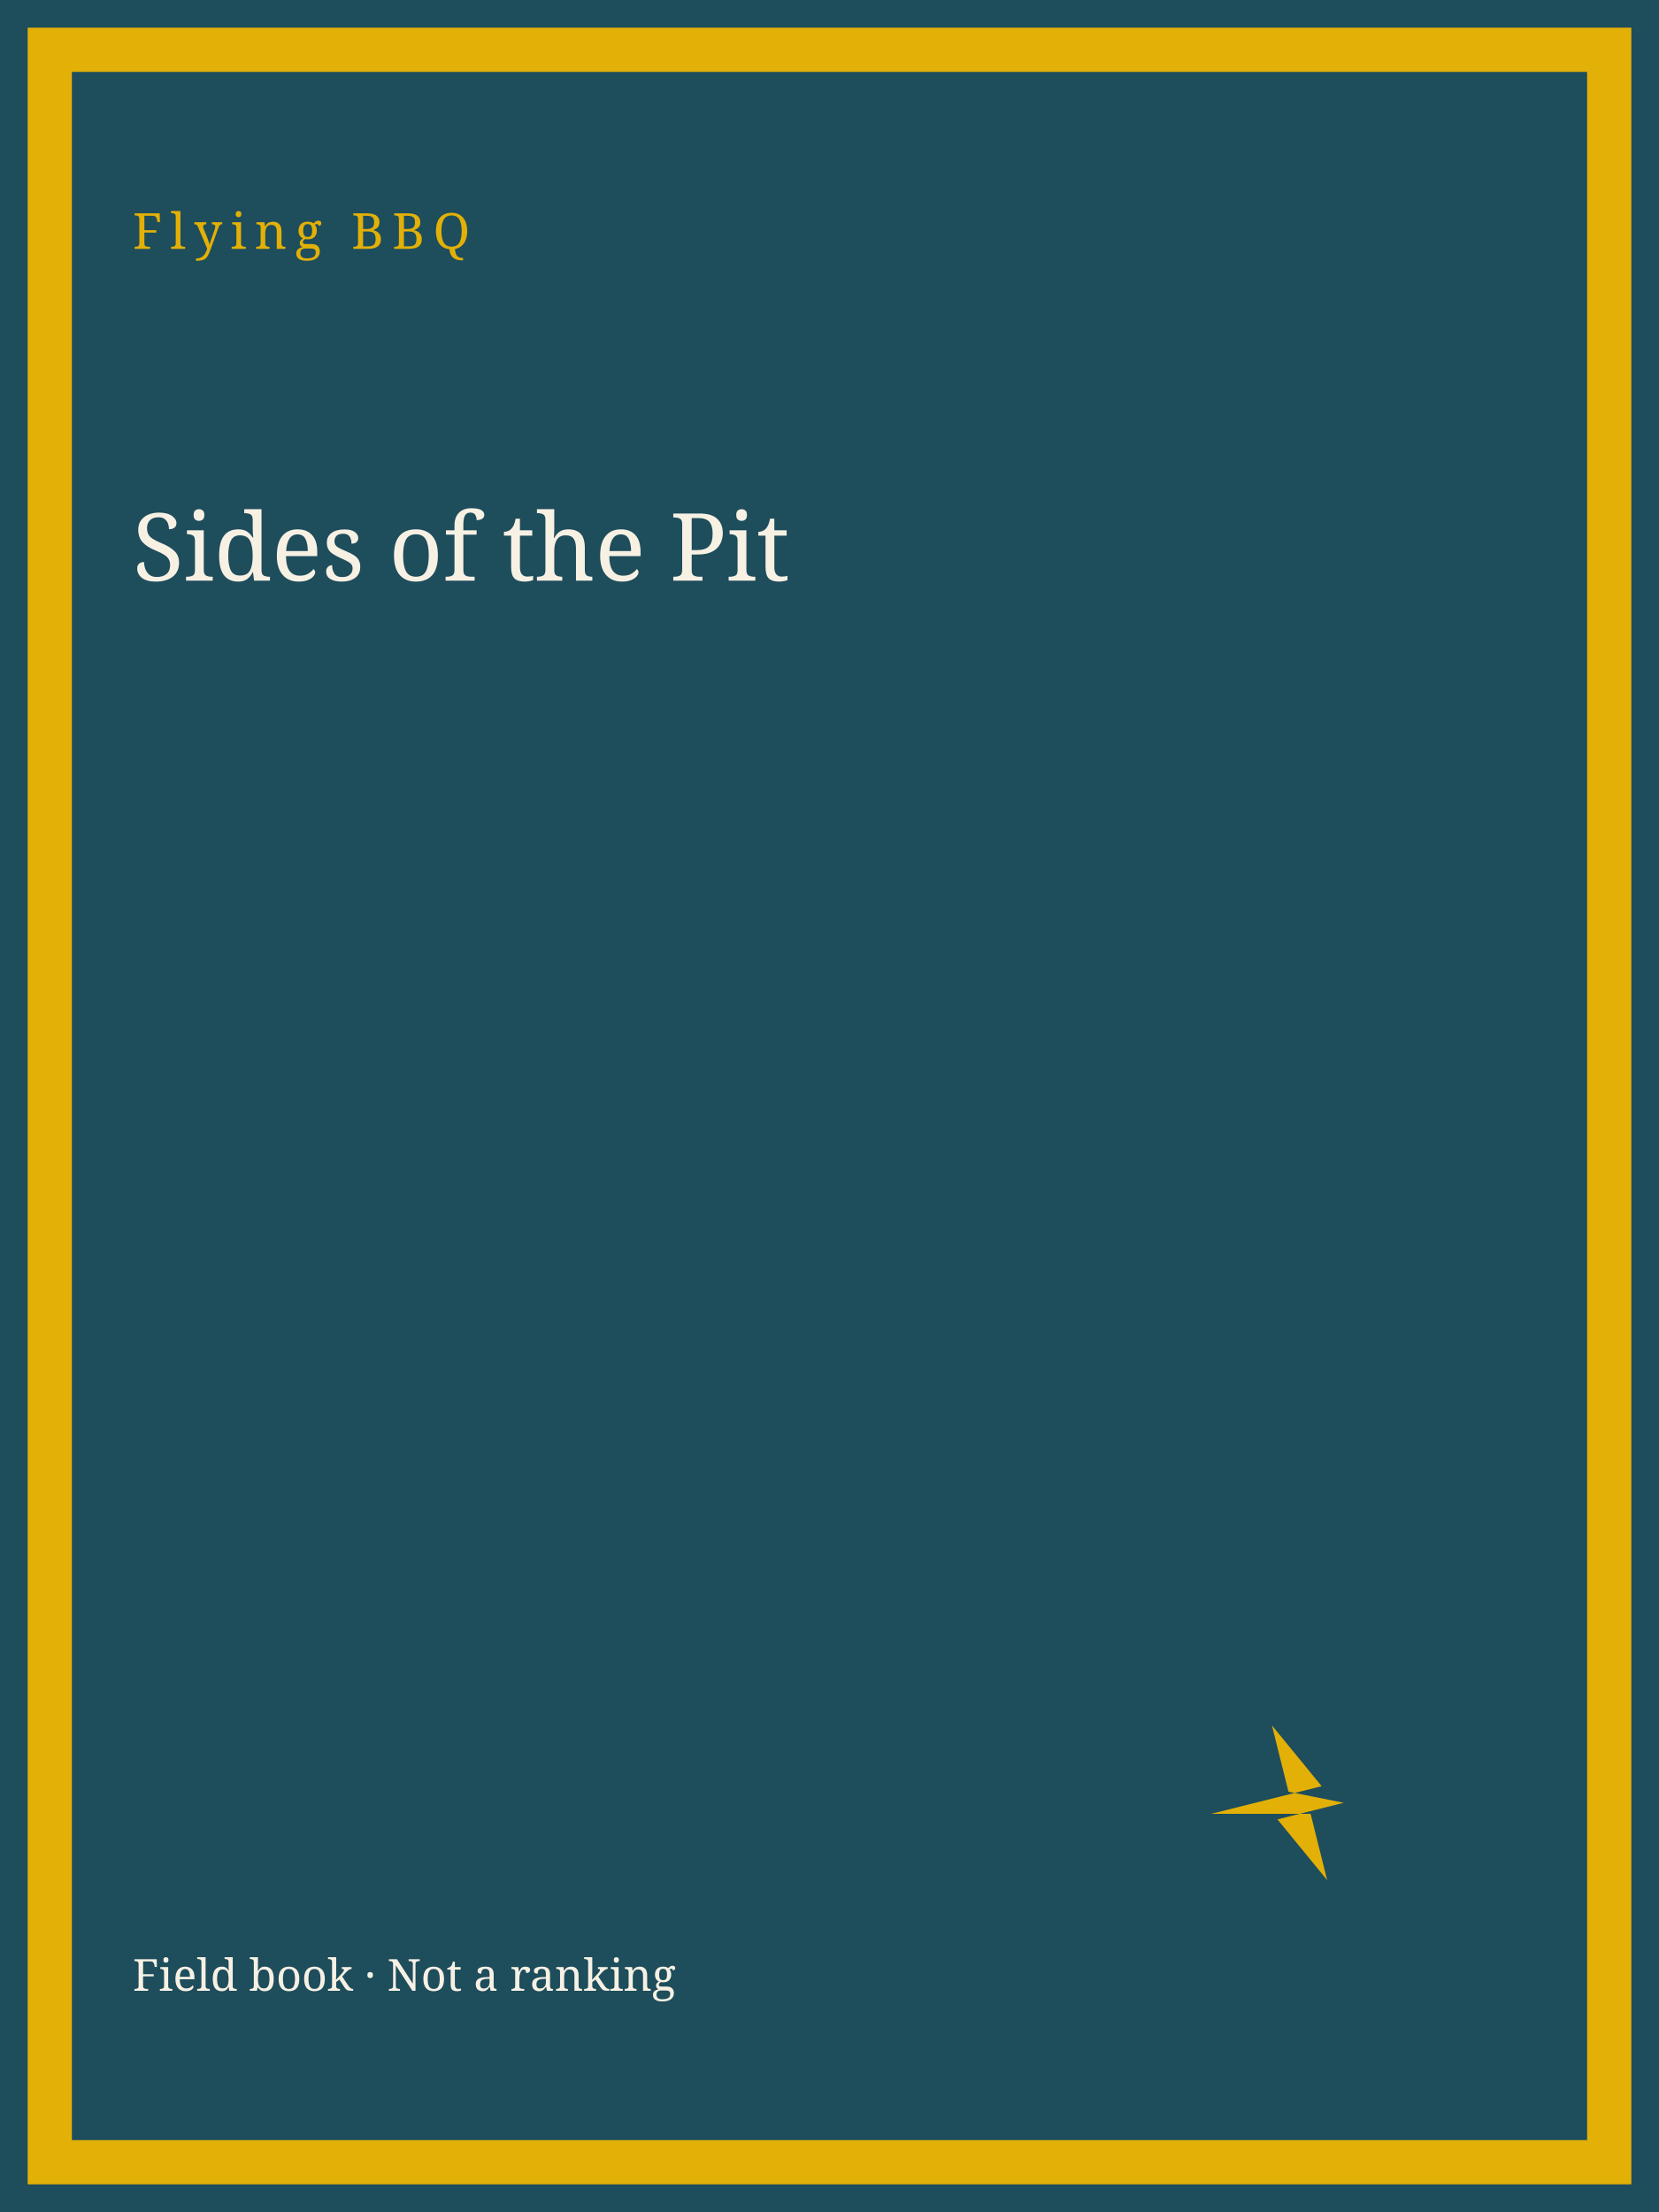
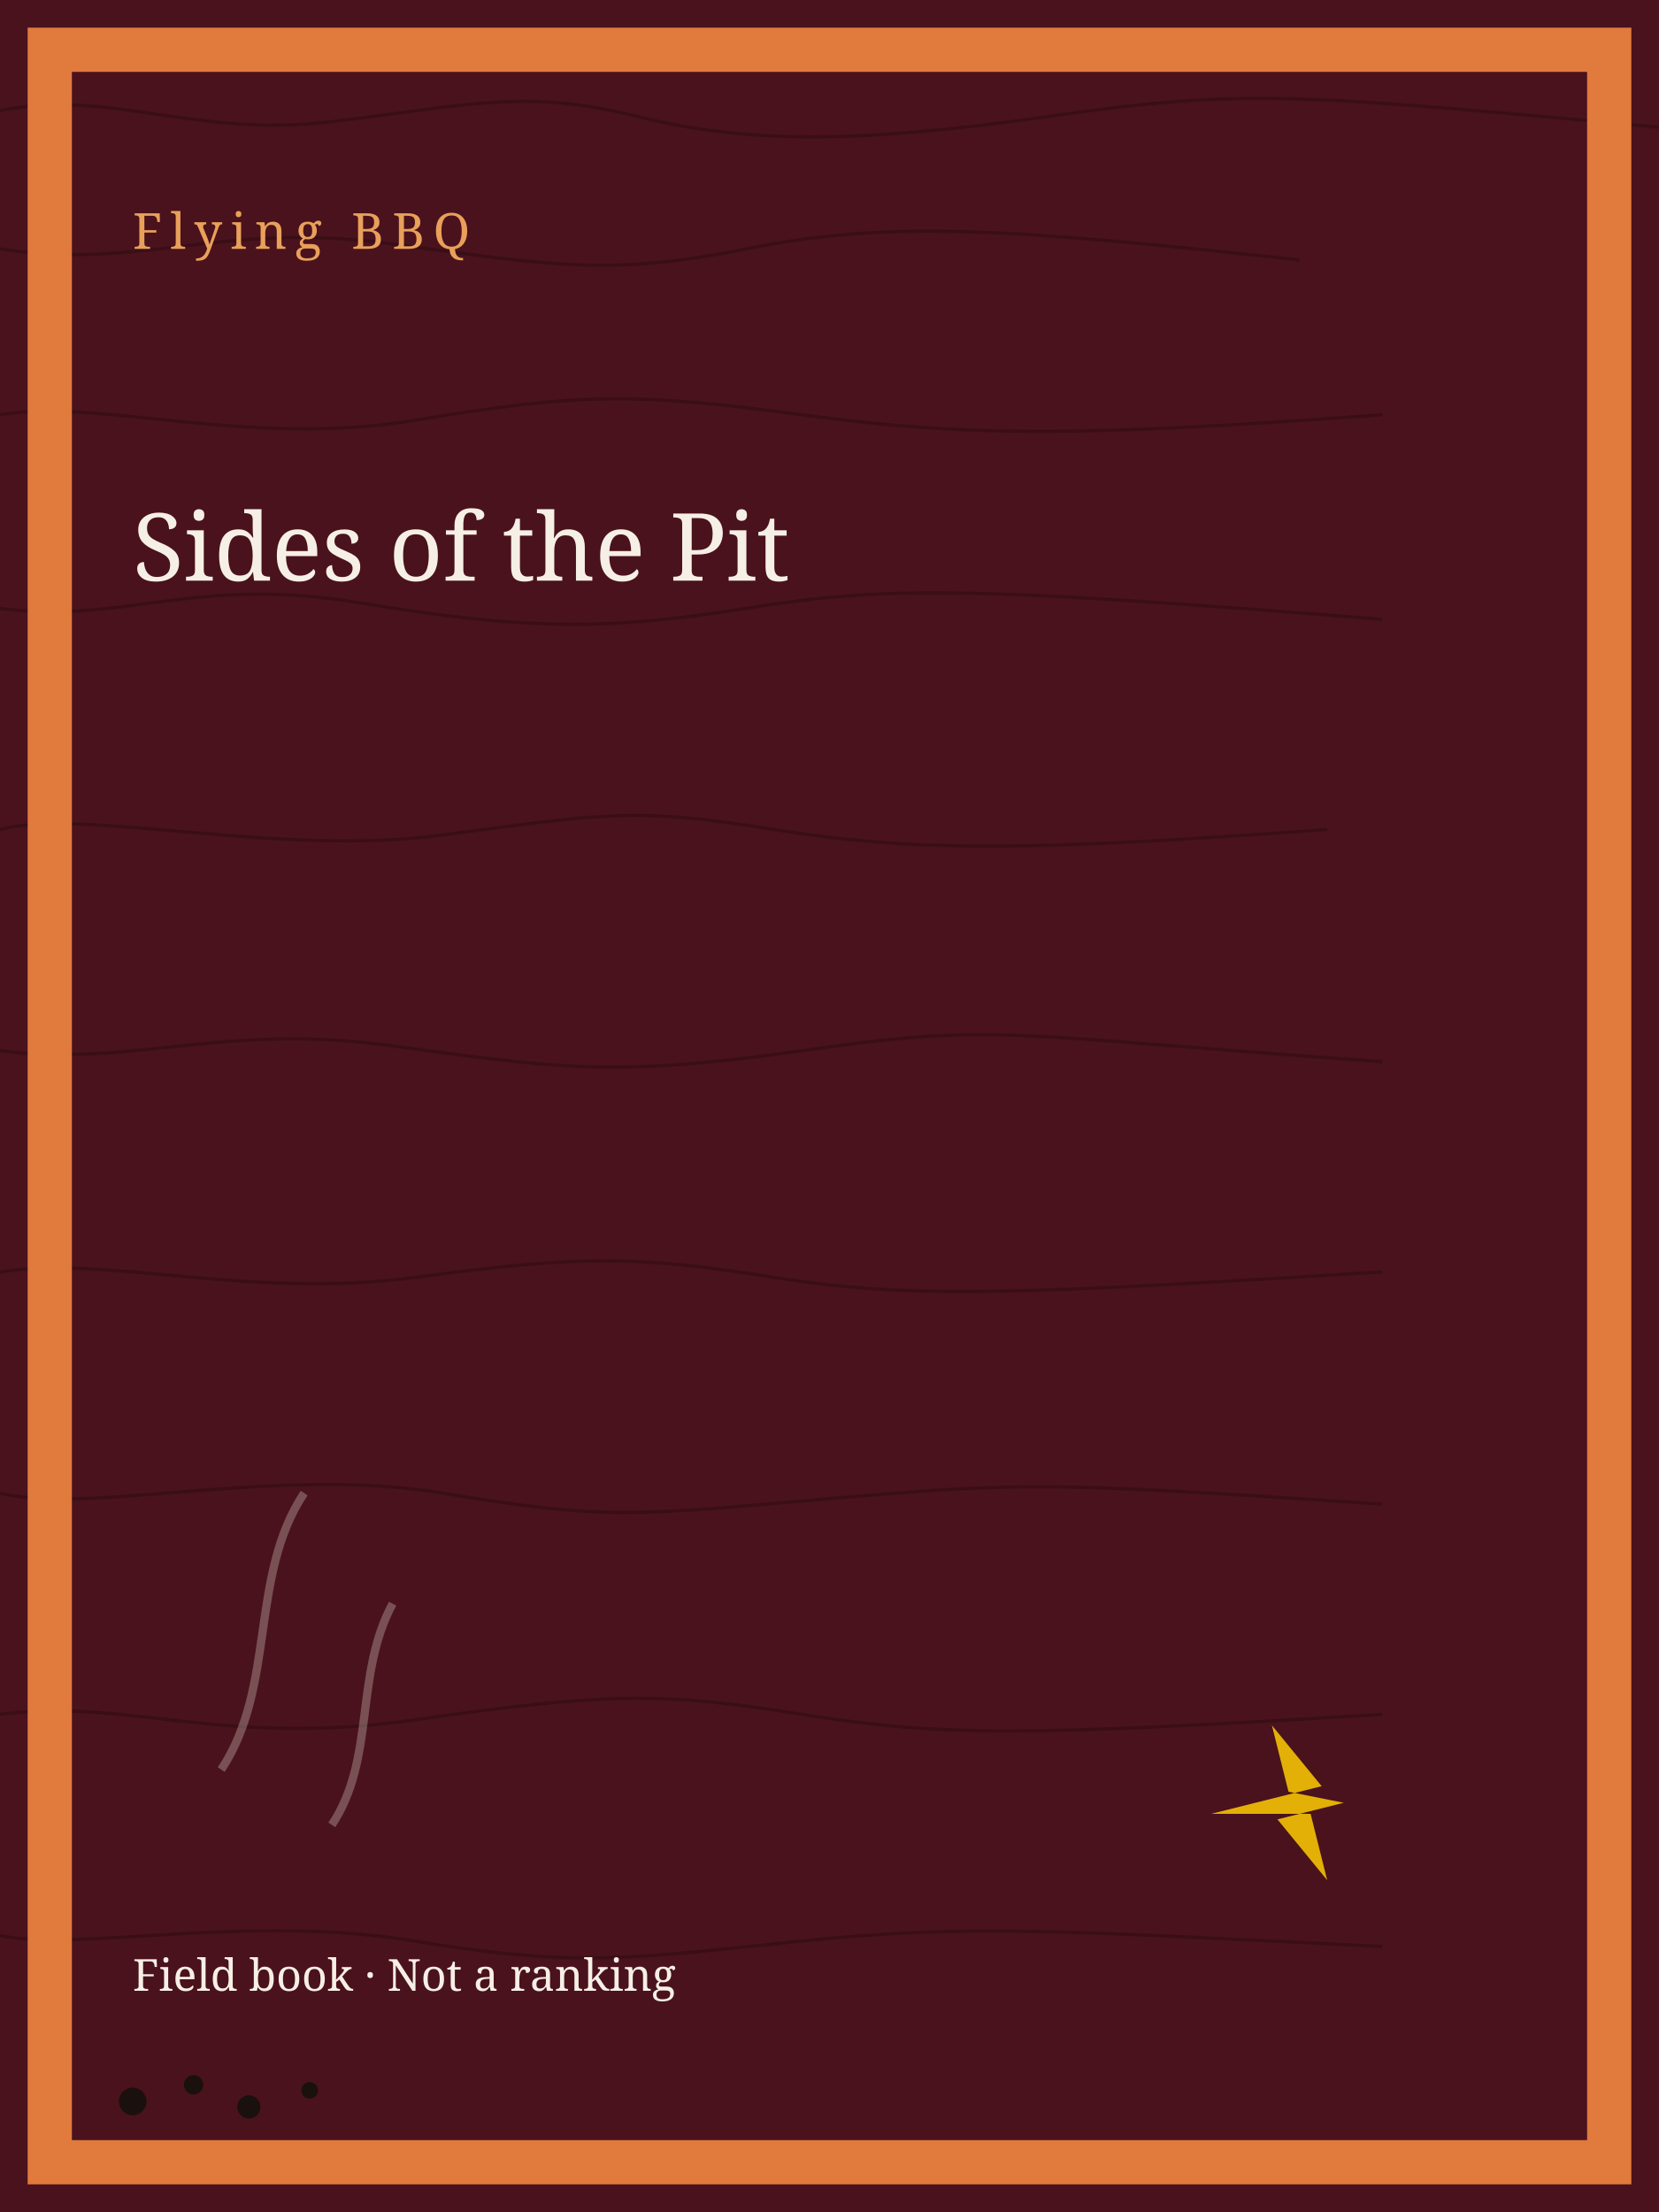
<svg xmlns="http://www.w3.org/2000/svg" viewBox="0 0 600 800">
-   <rect width="600" height="800" fill="#1e4d5c" />
-   <rect x="18" y="18" width="564" height="764" fill="none" stroke="#e2b007" stroke-width="16" />
-   <text x="48" y="90" fill="#e2b007" font-family="Georgia, serif" font-size="18" letter-spacing="3">Flying BBQ</text>
-   <text x="48" y="210" fill="#f7f1e4" font-family="Georgia, serif" font-size="34">Sides of the Pit</text>
+   <rect width="600" height="800" fill="#4a121c" />
+   <g fill="none" stroke="#2a0a10" stroke-width="1.2" opacity="0.5">
+     <path d="M0 40c40-8 70 10 120 4s70-12 110-2 80 10 150 0 90-8 220 4" />
+     <path d="M0 90c50 8 80-10 140-2s80 12 130 2 90-8 200 4" />
+     <path d="M0 150c36-6 90 12 150 2s80-10 140-2 100 8 210 0" />
+     <path d="M0 220c44 6 70-12 130-2s90 10 140 2 80-8 230 4" />
+     <path d="M0 300c30-8 100 10 160 2s70-10 120-2 90 8 200 0" />
+     <path d="M0 380c48 6 80-10 140-2s80 12 150 2 70-6 210 4" />
+     <path d="M0 460c40-6 90 10 150 2s80-8 130 0 90 6 220-2" />
+     <path d="M0 540c32 8 100-10 160 0s70 8 140 2 80-6 200 2" />
+     <path d="M0 620c46-6 80 12 150 2s90-10 140-2 80 8 210 0" />
+     <path d="M0 700c28 6 90-8 150 2s80 6 140 0 90-4 210 2" />
+   </g>
+   <g fill="#1a100e">
+     <circle cx="48" cy="760" r="5" />
+     <circle cx="70" cy="754" r="3.5" />
+     <circle cx="90" cy="762" r="4.2" />
+     <circle cx="112" cy="756" r="3" />
+   </g>
+   <g fill="none" stroke="#f6efe6" stroke-width="3" opacity="0.28">
+     <path d="M80 640c20-30 10-70 30-100" />
+     <path d="M120 660c16-24 8-54 22-80" />
+   </g>
+   <rect x="18" y="18" width="564" height="764" fill="none" stroke="#e07a3d" stroke-width="16" />
+   <text x="48" y="90" fill="#e8a05a" font-family="Georgia, serif" font-size="18" letter-spacing="3">Flying BBQ</text>
+   <text x="48" y="210" fill="#f6efe6" font-family="Georgia, serif" font-size="34">Sides of the Pit</text>
  <g transform="translate(430, 620)">
    <path d="M8 36l40-10-18-22 6 24 20 4-24 6 18 22-6-24z" fill="#e2b007" />
  </g>
-   <text x="48" y="720" fill="#f7f1e4" font-family="Georgia, serif" font-size="16">Field book · Not a ranking</text>
+   <text x="48" y="720" fill="#f6efe6" font-family="Georgia, serif" font-size="16">Field book · Not a ranking</text>
</svg>
